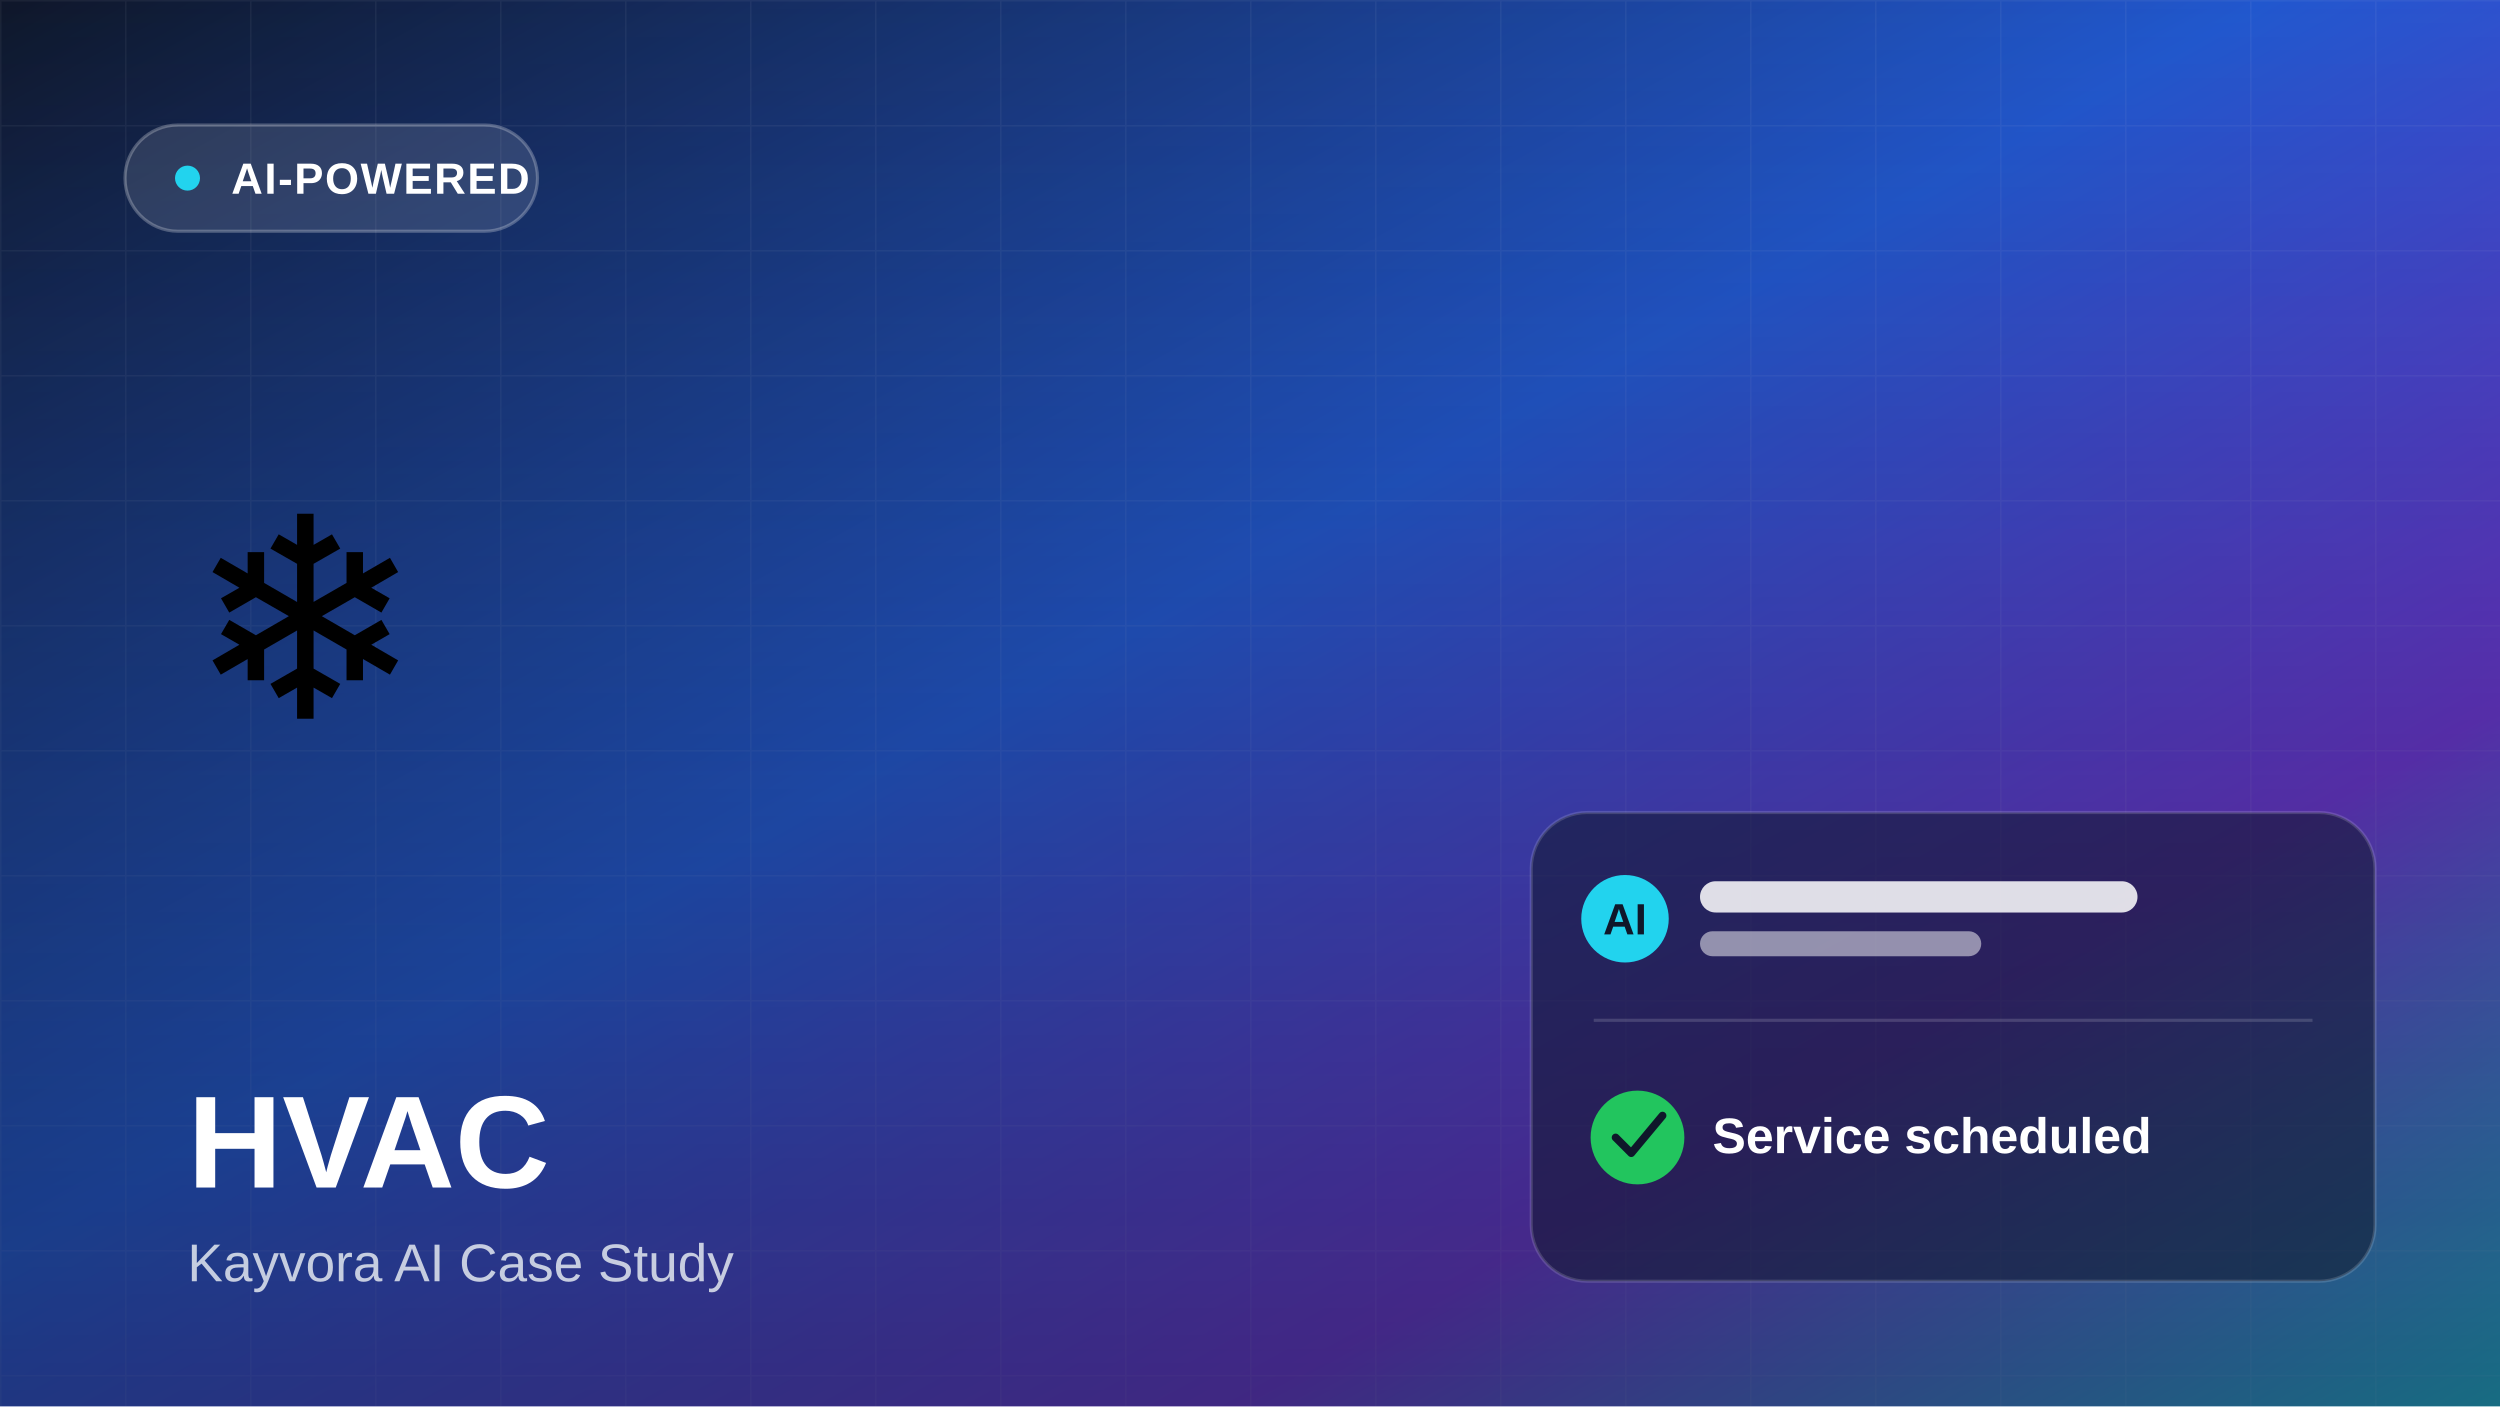
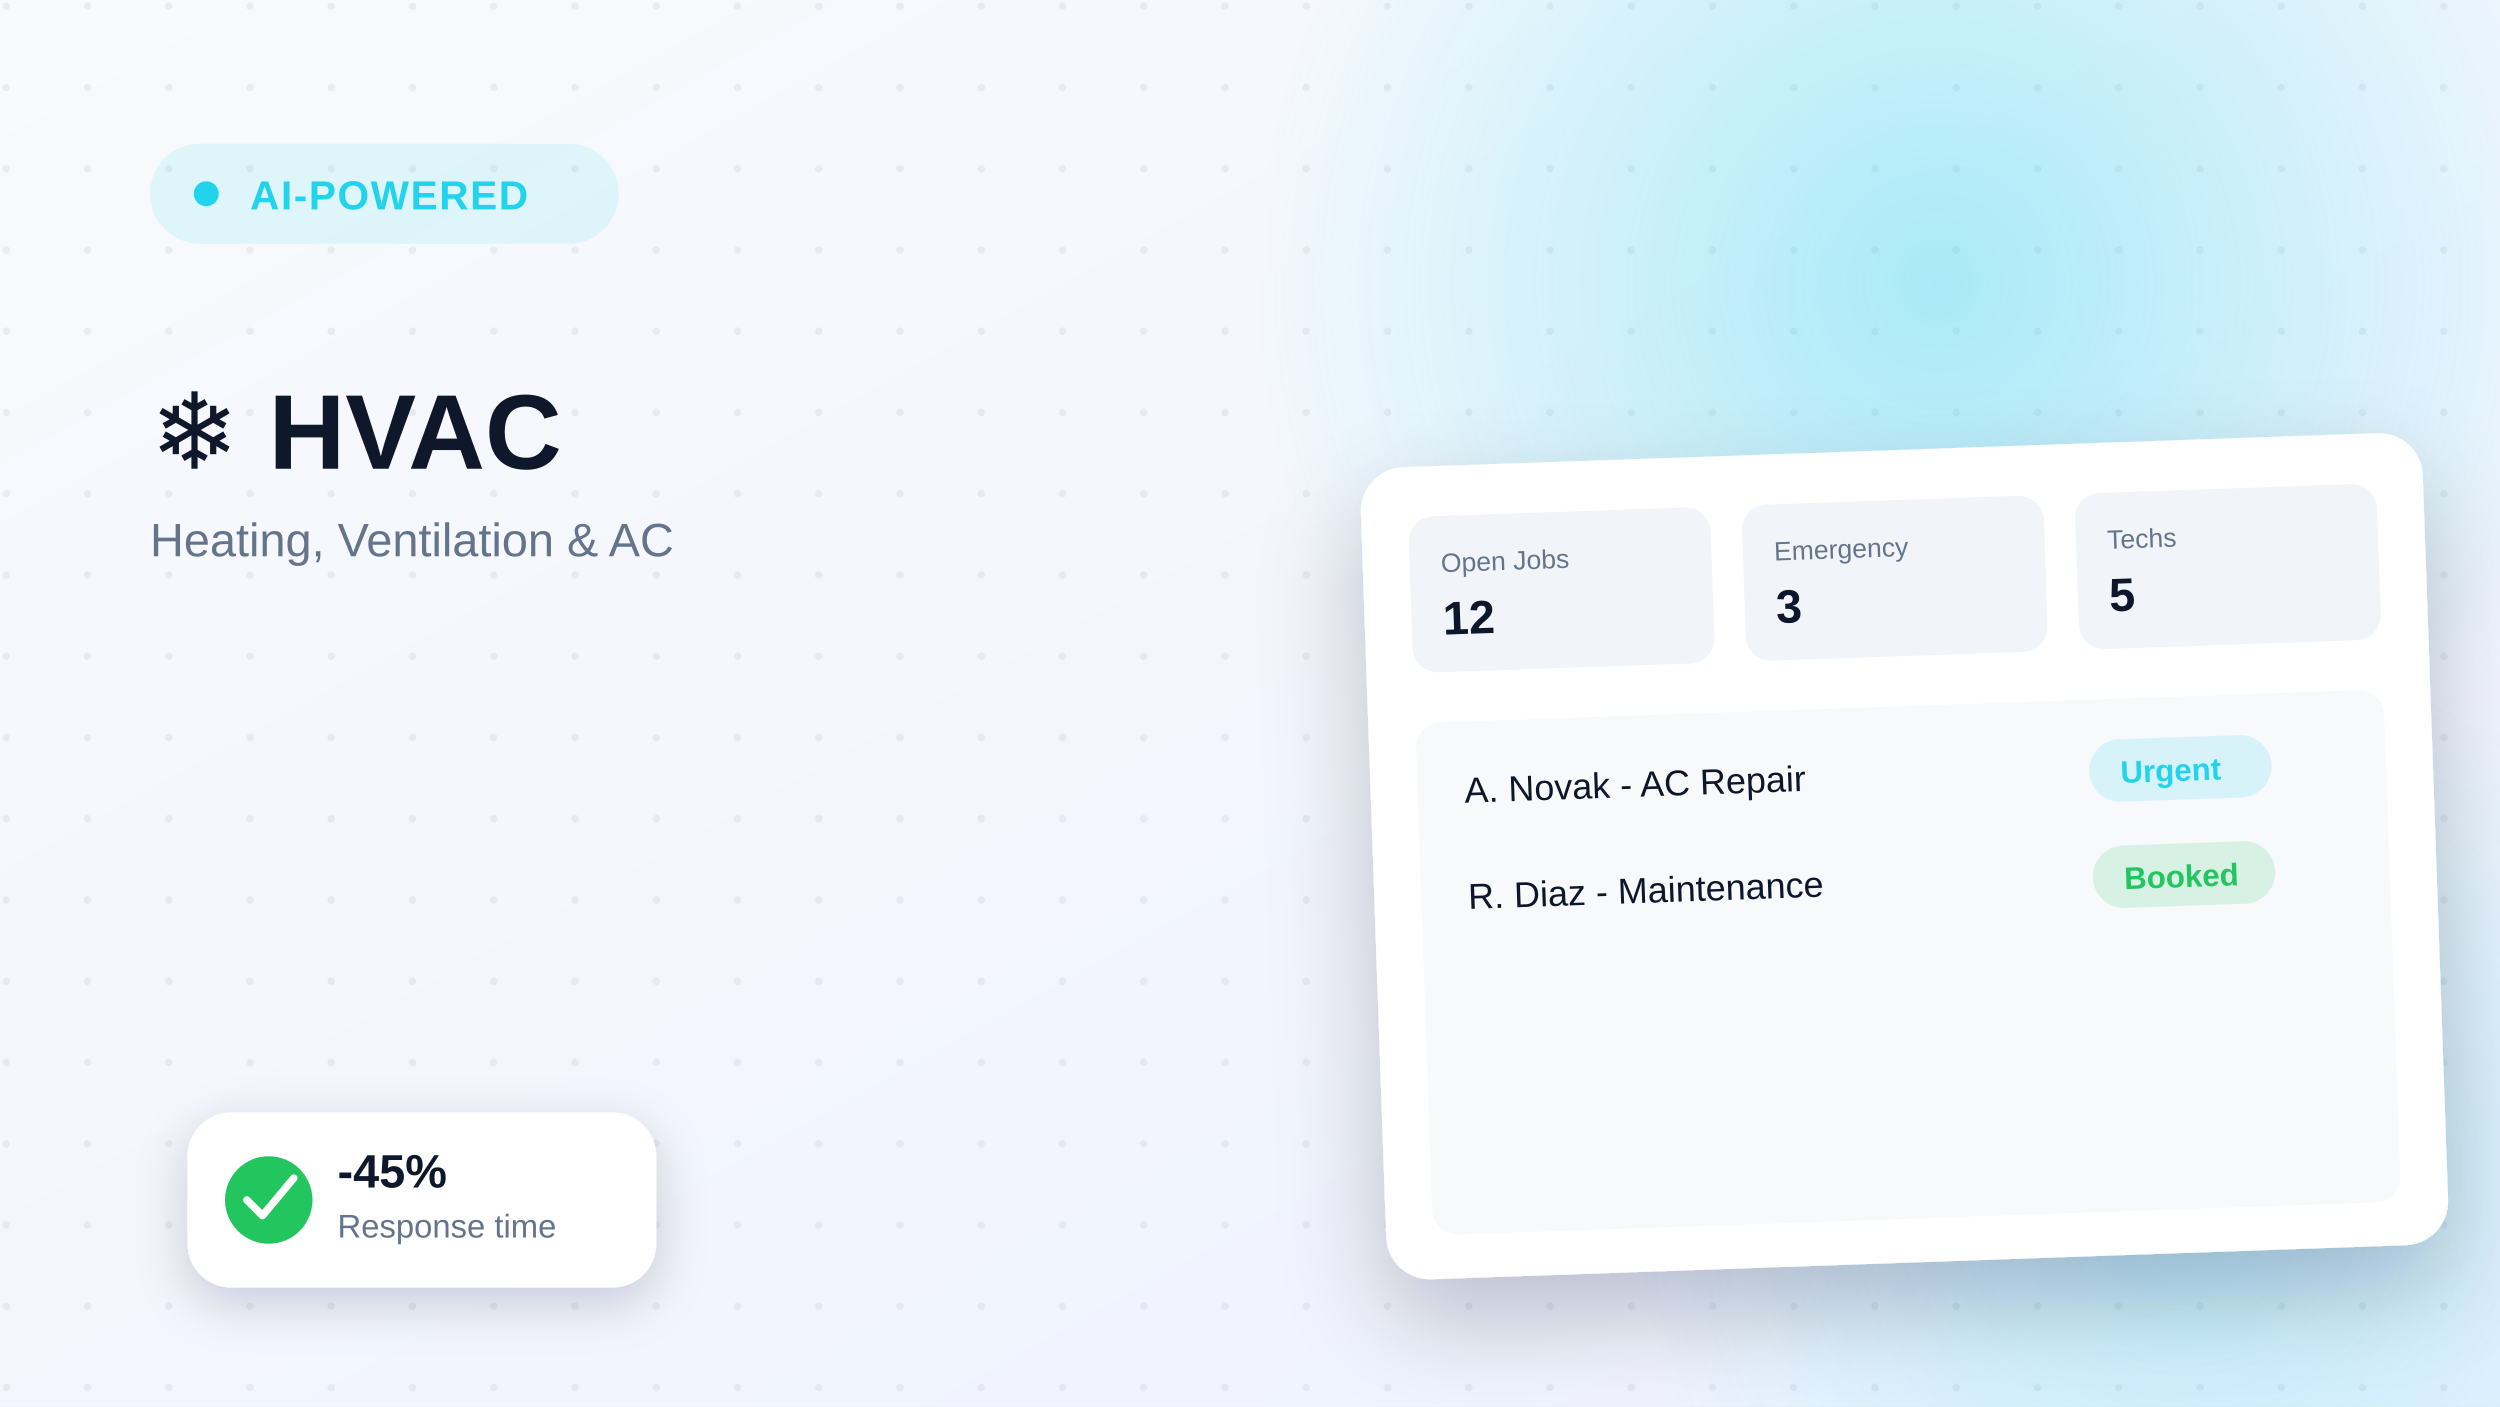
<svg xmlns="http://www.w3.org/2000/svg" viewBox="0 0 800 450">
  <defs>
-     <linearGradient id="bg-hvac" x1="0%" y1="0%" x2="100%" y2="100%">
-       <stop offset="0%" stop-color="#0F172A" />
-       <stop offset="45%" stop-color="#2563EB" />
-       <stop offset="75%" stop-color="#7C3AED" />
-       <stop offset="100%" stop-color="#22D3EE" />
+     <radialGradient id="glow1" cx="50%" cy="50%" r="50%">
+       <stop offset="0%" stop-color="#22D3EE" stop-opacity="0.35" />
+       <stop offset="100%" stop-color="#22D3EE" stop-opacity="0" />
+     </radialGradient>
+     <radialGradient id="glow2" cx="50%" cy="50%" r="50%">
+       <stop offset="0%" stop-color="#22D3EE" stop-opacity="0.25" />
+       <stop offset="100%" stop-color="#22D3EE" stop-opacity="0" />
+     </radialGradient>
+     <linearGradient id="bgfade" x1="0%" y1="0%" x2="100%" y2="100%">
+       <stop offset="0%" stop-color="#F8FAFC" />
+       <stop offset="100%" stop-color="#EEF2FF" />
    </linearGradient>
-     <linearGradient id="overlay-hvac" x1="0%" y1="0%" x2="0%" y2="100%">
-       <stop offset="0%" stop-color="#0F172A" stop-opacity="0.15" />
-       <stop offset="100%" stop-color="#0F172A" stop-opacity="0.55" />
-     </linearGradient>
-     <pattern id="grid-hvac" width="40" height="40" patternUnits="userSpaceOnUse">
-       <path d="M 40 0 L 0 0 0 40" fill="none" stroke="#FFFFFF" stroke-opacity="0.06" stroke-width="1" />
+     <pattern id="dotgrid" width="26" height="26" patternUnits="userSpaceOnUse">
+       <circle cx="2" cy="2" r="1.2" fill="#0F172A" fill-opacity="0.06" />
    </pattern>
+     <filter id="dshadow" x="-60%" y="-60%" width="220%" height="220%">
+       <feDropShadow dx="0" dy="14" stdDeviation="16" flood-color="#0F172A" flood-opacity="0.22" />
+     </filter>
+     <filter id="chipshadow" x="-80%" y="-80%" width="260%" height="260%">
+       <feDropShadow dx="0" dy="5" stdDeviation="8" flood-color="#0F172A" flood-opacity="0.18" />
+     </filter>
  </defs>
-   <rect width="800" height="450" fill="url(#bg-hvac)" />
-   <rect width="800" height="450" fill="url(#grid-hvac)" />
-   <rect width="800" height="450" fill="url(#overlay-hvac)" />
-   <rect x="40" y="40" width="132" height="34" rx="17" fill="#FFFFFF" fill-opacity="0.12" stroke="#FFFFFF" stroke-opacity="0.25" />
-   <circle cx="60" cy="57" r="4" fill="#22D3EE" />
-   <text x="74" y="62" font-family="Arial, Helvetica, sans-serif" font-size="14" font-weight="700" fill="#FFFFFF" letter-spacing="0.5">AI-POWERED</text>
-   <text x="60" y="230" font-family="Arial, Helvetica, sans-serif" font-size="90">❄</text>
-   <text x="60" y="380" font-family="Arial, Helvetica, sans-serif" font-size="42" font-weight="800" fill="#FFFFFF">HVAC</text>
-   <text x="60" y="410" font-family="Arial, Helvetica, sans-serif" font-size="17" fill="#E2E8F0" fill-opacity="0.85">Kayvora AI Case Study</text>
-   <g transform="translate(490,260)">
-     <rect x="0" y="0" width="270" height="150" rx="18" fill="#0F172A" fill-opacity="0.55" stroke="#FFFFFF" stroke-opacity="0.15" />
-     <circle cx="30" cy="34" r="14" fill="#22D3EE" />
-     <text x="30" y="39" font-family="Arial, Helvetica, sans-serif" font-size="14" font-weight="700" fill="#0F172A" text-anchor="middle">AI</text>
-     <rect x="54" y="22" width="140" height="10" rx="5" fill="#FFFFFF" fill-opacity="0.85" />
-     <rect x="54" y="38" width="90" height="8" rx="4" fill="#FFFFFF" fill-opacity="0.5" />
-     <rect x="20" y="66" width="230" height="1" fill="#FFFFFF" fill-opacity="0.15" />
-     <circle cx="34" cy="104" r="15" fill="#22C55E" />
-     <path d="M 27 104 L 32 109 L 42 97" stroke="#0F172A" stroke-width="2.5" fill="none" stroke-linecap="round" stroke-linejoin="round" />
-     <text x="58" y="109" font-family="Arial, Helvetica, sans-serif" font-size="16" font-weight="700" fill="#FFFFFF">Service scheduled</text>
+   <rect width="800" height="450" fill="url(#bgfade)" />
+   <rect width="800" height="450" fill="url(#dotgrid)" />
+   <circle cx="620" cy="90" r="220" fill="url(#glow1)" />
+   <circle cx="700" cy="380" r="180" fill="url(#glow2)" />
+   <rect x="48" y="46" width="150" height="32" rx="16" fill="#22D3EE" fill-opacity="0.12" />
+   <circle cx="66" cy="62" r="4" fill="#22D3EE" />
+   <text x="80" y="67" font-family="Arial, Helvetica, sans-serif" font-size="13" font-weight="700" fill="#22D3EE" letter-spacing="0.5">AI-POWERED</text>
+   <text x="48" y="150" font-family="Arial, Helvetica, sans-serif" font-size="34" font-weight="800" fill="#0F172A">❄  HVAC</text>
+   <text x="48" y="178" font-family="Arial, Helvetica, sans-serif" font-size="15" fill="#64748B">Heating, Ventilation &amp; AC</text>
+   <g transform="translate(435,150) rotate(-2)" filter="url(#dshadow)">
+     <rect x="0" y="0" width="340" height="260" rx="14" fill="#FFFFFF" />
+     <rect x="15.0" y="16" width="96.667" height="50" rx="8" fill="#F1F5F9" />
+     <text x="25.0" y="34" font-family="Arial, Helvetica, sans-serif" font-size="8.5" fill="#64748B">Open Jobs</text>
+     <text x="25.0" y="54" font-family="Arial, Helvetica, sans-serif" font-size="15" font-weight="800" fill="#0F172A">12</text>
+     <rect x="121.667" y="16" width="96.667" height="50" rx="8" fill="#F1F5F9" />
+     <text x="131.667" y="34" font-family="Arial, Helvetica, sans-serif" font-size="8.5" fill="#64748B">Emergency</text>
+     <text x="131.667" y="54" font-family="Arial, Helvetica, sans-serif" font-size="15" font-weight="800" fill="#0F172A">3</text>
+     <rect x="228.333" y="16" width="96.667" height="50" rx="8" fill="#F1F5F9" />
+     <text x="238.333" y="34" font-family="Arial, Helvetica, sans-serif" font-size="8.5" fill="#64748B">Techs</text>
+     <text x="238.333" y="54" font-family="Arial, Helvetica, sans-serif" font-size="15" font-weight="800" fill="#0F172A">5</text>
+     <rect x="15" y="82" width="310" height="164" rx="8" fill="#F1F5F9" fill-opacity="0.5" />
+     <text x="30" y="108" font-family="Arial, Helvetica, sans-serif" font-size="11.5" fill="#0F172A">A. Novak - AC Repair</text>
+     <rect x="230" y="95" width="58.4" height="20" rx="10" fill="#22D3EE" fill-opacity="0.15" />
+     <text x="240" y="109" font-family="Arial, Helvetica, sans-serif" font-size="10" font-weight="700" fill="#22D3EE">Urgent</text>
+     <text x="30" y="142" font-family="Arial, Helvetica, sans-serif" font-size="11.5" fill="#0F172A">R. Diaz - Maintenance</text>
+     <rect x="230" y="129" width="58.4" height="20" rx="10" fill="#22C55E" fill-opacity="0.15" />
+     <text x="240" y="143" font-family="Arial, Helvetica, sans-serif" font-size="10" font-weight="700" fill="#22C55E">Booked</text>
  </g>
+   <g filter="url(#chipshadow)">
+     <rect x="60" y="356" width="150" height="56" rx="14" fill="#FFFFFF" />
+   </g>
+   <circle cx="86" cy="384" r="14" fill="#22C55E" />
+   <path d="M 79 384 L 84 389 L 94 377" stroke="#FFFFFF" stroke-width="2.4" fill="none" stroke-linecap="round" stroke-linejoin="round" />
+   <text x="108" y="380" font-family="Arial, Helvetica, sans-serif" font-size="15" font-weight="800" fill="#0F172A">-45%</text>
+   <text x="108" y="396" font-family="Arial, Helvetica, sans-serif" font-size="10.5" fill="#64748B">Response time</text>
</svg>
